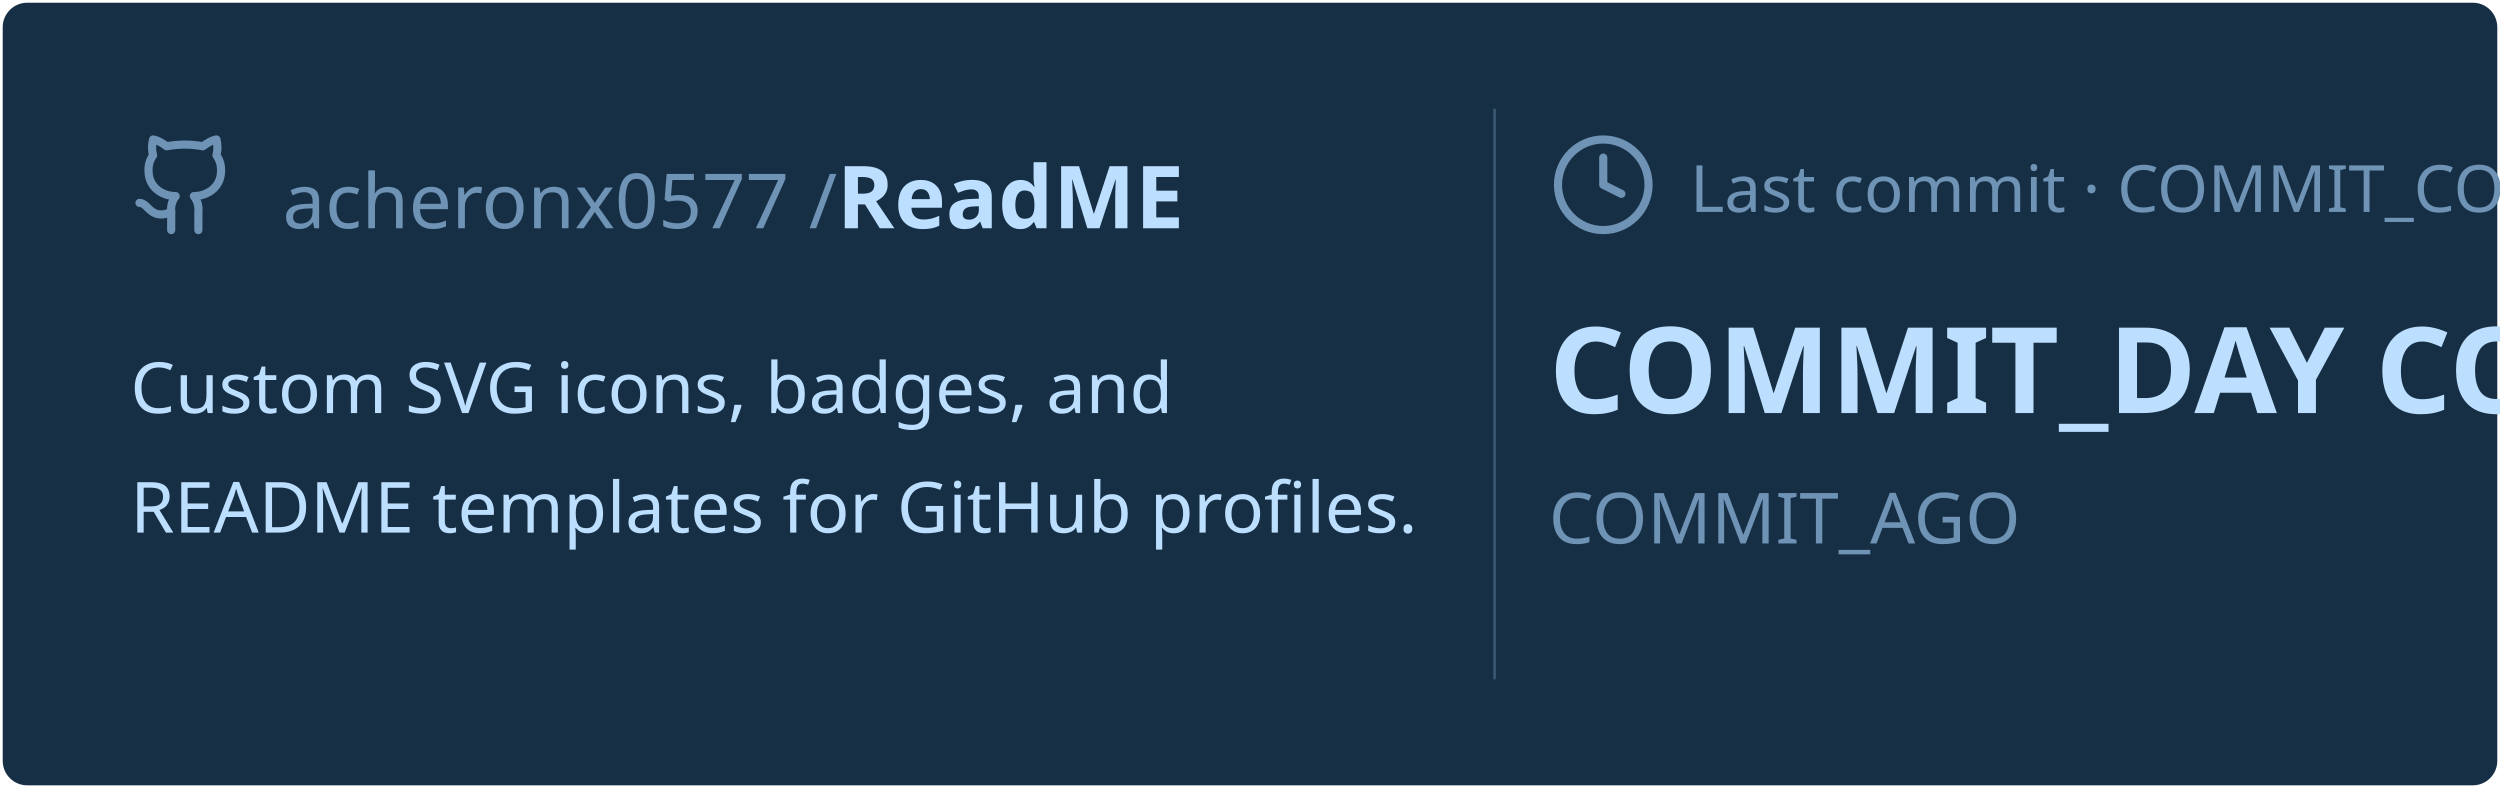
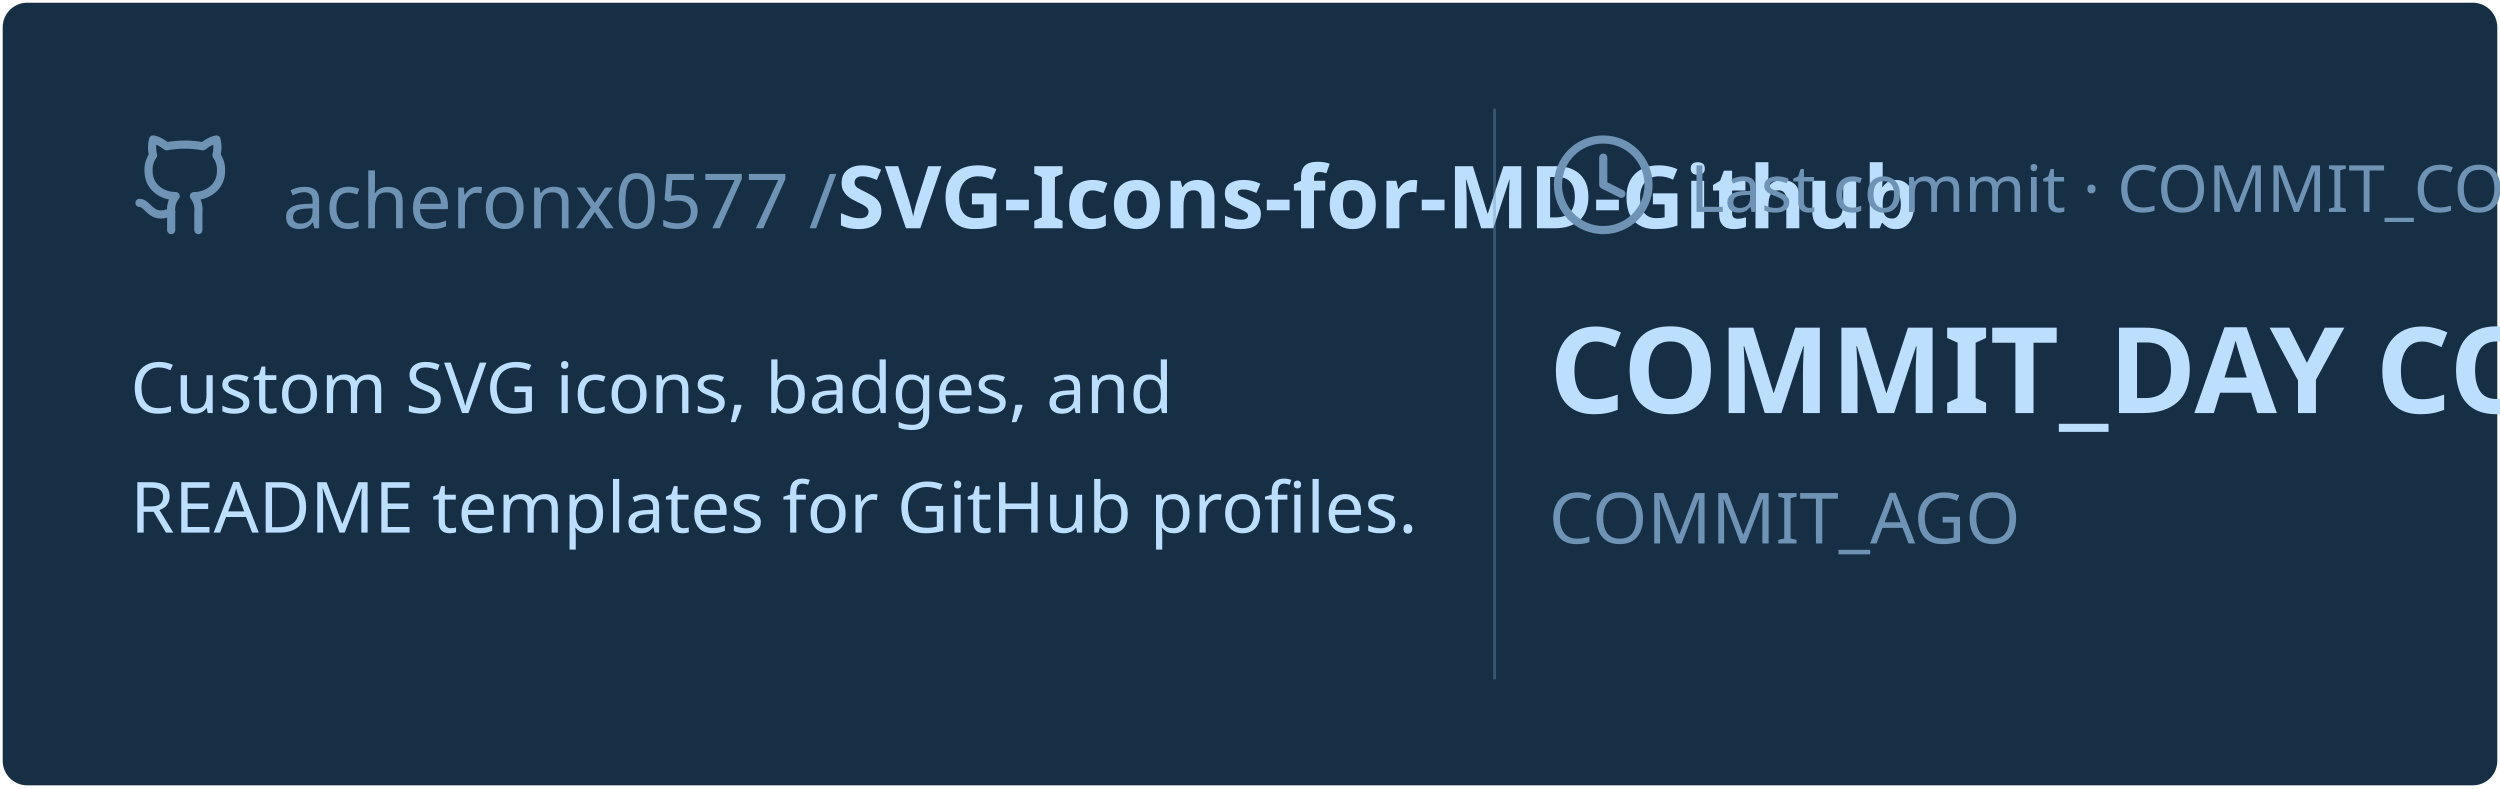
<svg xmlns="http://www.w3.org/2000/svg" viewBox="0 0 460 145" width="460px" height="145px">
  <rect stroke="#000000" stroke-opacity="0" fill="#172F45" rx="4.5" x="0.5" y="0.5" width="459" height="144" />
  <g transform="translate(24, 42)">
    <svg x="0" y="-18" width="20" height="20" viewBox="0 0 24 24" fill="none" stroke="#6E93B5" stroke-width="1.8" stroke-linecap="round" stroke-linejoin="round">
      <path d="M15 22v-4a4.8 4.8 0 0 0-1-3.5c3 0 6-2 6-5.5.08-1.25-.27-2.48-1-3.5.28-1.15.28-2.35 0-3.5 0 0-1 0-3 1.5-2.64-.5-5.36-.5-8 0C6 2 5 2 5 2c-.3 1.15-.3 2.35 0 3.5A5.403 5.403 0 0 0 4 9c0 3.5 3 5.5 6 5.5-.39.49-.68 1.05-.85 1.65-.17.6-.22 1.23-.15 1.85v4" />
      <path d="M9 18c-4.51 2-5-2-7-2" />
    </svg>
    <text x="28" y="0" font-family="&quot;Segoe UI&quot;, Ubuntu, sans-serif" font-size="14" font-weight="400" fill="#6E93B5">acheronx0577 /</text>
-     <text x="130" y="0" font-family="&quot;Segoe UI&quot;, Ubuntu, sans-serif" font-size="16" font-weight="700" fill="#BDDFFF">ReadME</text>
+     <text x="130" y="0" font-family="&quot;Segoe UI&quot;, Ubuntu, sans-serif" font-size="16" font-weight="700" fill="#BDDFFF">SVG-Icons-for-MD-Github</text>
  </g>
  <text x="24" y="76" font-family="&quot;Segoe UI&quot;, Ubuntu, sans-serif" font-size="13" font-weight="400" fill="#BDDFFF">Custom SVG icons, badges, and</text>
  <text x="24" y="98" font-family="&quot;Segoe UI&quot;, Ubuntu, sans-serif" font-size="13" font-weight="400" fill="#BDDFFF">README templates for GitHub profiles.</text>
  <line x1="275" y1="20" x2="275" y2="125" stroke="#6E93B5" stroke-width="0.5" stroke-opacity="0.4" />
  <svg x="285" y="24" width="20" height="20" viewBox="0 0 24 24" fill="none" stroke="#6E93B5" stroke-width="1.8" stroke-linecap="round" stroke-linejoin="round">
    <circle cx="12" cy="12" r="10" />
    <polyline points="12 6 12 12 16 14" />
  </svg>
  <text x="311" y="39" font-family="&quot;Segoe UI&quot;, Ubuntu, sans-serif" font-size="12" font-weight="400" fill="#6E93B5">Last commit · COMMIT_COUNT commits</text>
  <text x="285" y="76" font-family="&quot;Segoe UI&quot;, Ubuntu, sans-serif" font-size="22" font-weight="700" fill="#BDDFFF">COMMIT_DAY COMMIT_MON COMMIT_YEAR</text>
  <text x="285" y="100" font-family="&quot;Segoe UI&quot;, Ubuntu, sans-serif" font-size="13" font-weight="400" fill="#6E93B5">COMMIT_AGO</text>
</svg>
